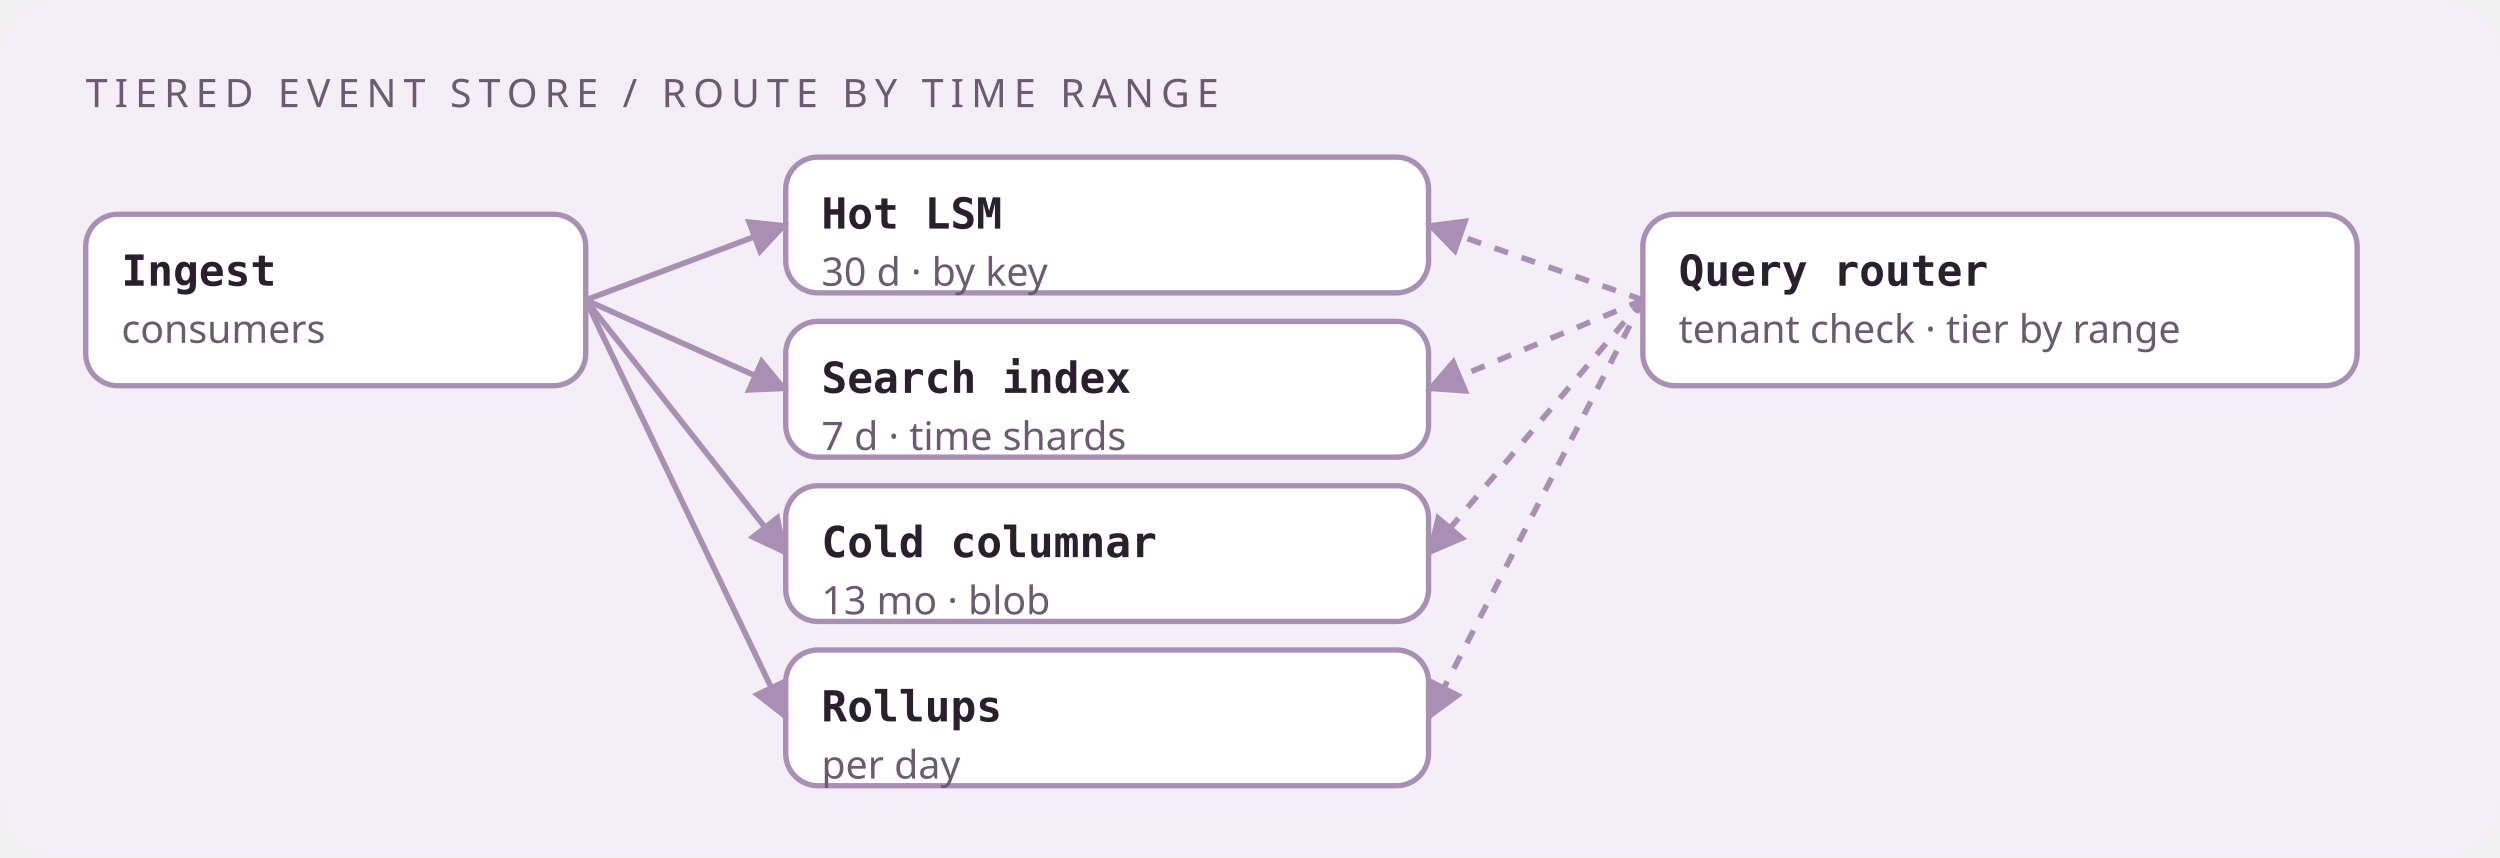
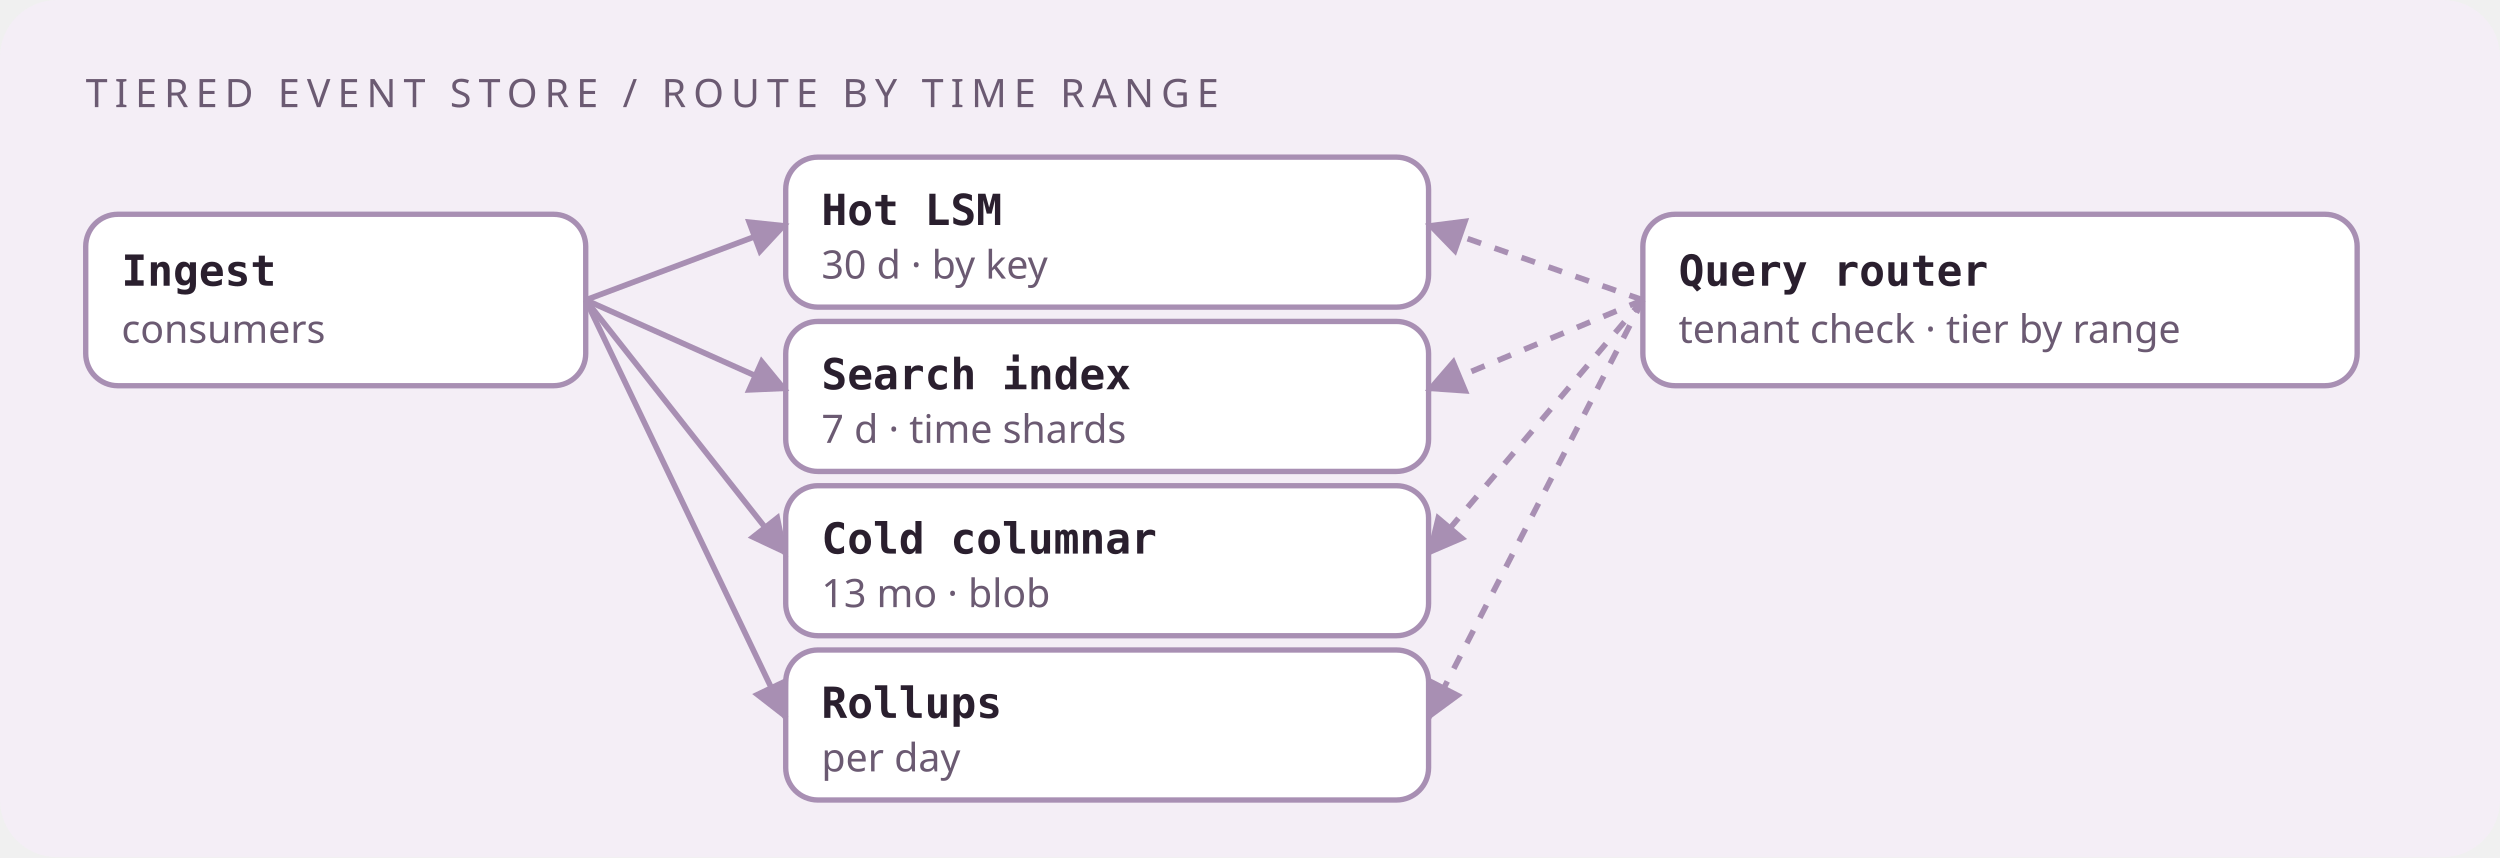
<svg xmlns="http://www.w3.org/2000/svg" viewBox="0 0 700 240" role="img" aria-labelledby="t d">
  <style>text{font-family:ui-sans-serif,system-ui,sans-serif;fill:#2a1f2e}.l{font-size:11px;fill:#6b5a72}.m{font:700 12px ui-monospace,monospace}.s{font-size:11px}.box{fill:#ffffff;stroke:#a88fb3;stroke-width:1.5}.hot{fill:#f5e6e7;stroke:#8c1f2b;stroke-width:2}.ar{stroke:#a88fb3;stroke-width:1.6;fill:none;marker-end:url(#a)}.dash{stroke-dasharray:4 4}</style>
  <defs>
    <marker id="a" viewBox="0 0 10 10" refX="9" refY="5" markerWidth="7" markerHeight="7" orient="auto">
      <path d="M0 0L10 5L0 10z" fill="#a88fb3" />
    </marker>
  </defs>
  <rect width="700" height="240" rx="16" fill="#f4eef6" />
  <text class="l" x="24" y="30" letter-spacing="2">TIERED EVENT STORE / ROUTE BY TIME RANGE</text>
  <rect class="box" x="24" y="60" width="140" height="48" rx="9" />
  <text class="m" x="34" y="80">Ingest</text>
  <text class="l" x="34" y="96">consumers</text>
-   <rect class="box" x="220" y="44" width="180" height="38" rx="9" />
-   <text class="m" x="230" y="64">Hot LSM</text>
-   <text class="l" x="230" y="80">30 d · by key</text>
+   <rect class="box" x="220" y="44" width="180" height="42" rx="9" />
+   <text class="m" x="230" y="63">Hot LSM</text>
+   <text class="l" x="230" y="78">30 d · by key</text>
  <path class="ar" d="M164 84L220 63" />
-   <rect class="box" x="220" y="90" width="180" height="38" rx="9" />
-   <text class="m" x="230" y="110">Search index</text>
-   <text class="l" x="230" y="126">7 d · time shards</text>
+   <rect class="box" x="220" y="90" width="180" height="42" rx="9" />
+   <text class="m" x="230" y="109">Search index</text>
+   <text class="l" x="230" y="124">7 d · time shards</text>
  <path class="ar" d="M164 84L220 109" />
-   <rect class="box" x="220" y="136" width="180" height="38" rx="9" />
-   <text class="m" x="230" y="156">Cold columnar</text>
-   <text class="l" x="230" y="172">13 mo · blob</text>
+   <rect class="box" x="220" y="136" width="180" height="42" rx="9" />
+   <text class="m" x="230" y="155">Cold columnar</text>
+   <text class="l" x="230" y="170">13 mo · blob</text>
  <path class="ar" d="M164 84L220 155" />
-   <rect class="box" x="220" y="182" width="180" height="38" rx="9" />
-   <text class="m" x="230" y="202">Rollups</text>
-   <text class="l" x="230" y="218">per day</text>
+   <rect class="box" x="220" y="182" width="180" height="42" rx="9" />
+   <text class="m" x="230" y="201">Rollups</text>
+   <text class="l" x="230" y="216">per day</text>
  <path class="ar" d="M164 84L220 201" />
  <rect class="box" x="460" y="60" width="200" height="48" rx="9" />
  <text class="m" x="470" y="80">Query router</text>
  <text class="l" x="470" y="96">tenant check · tier by range</text>
  <path class="ar dash" d="M460 84L400 63" />
  <path class="ar dash" d="M460 84L400 109" />
  <path class="ar dash" d="M460 84L400 155" />
  <path class="ar dash" d="M460 84L400 201" />
</svg>
